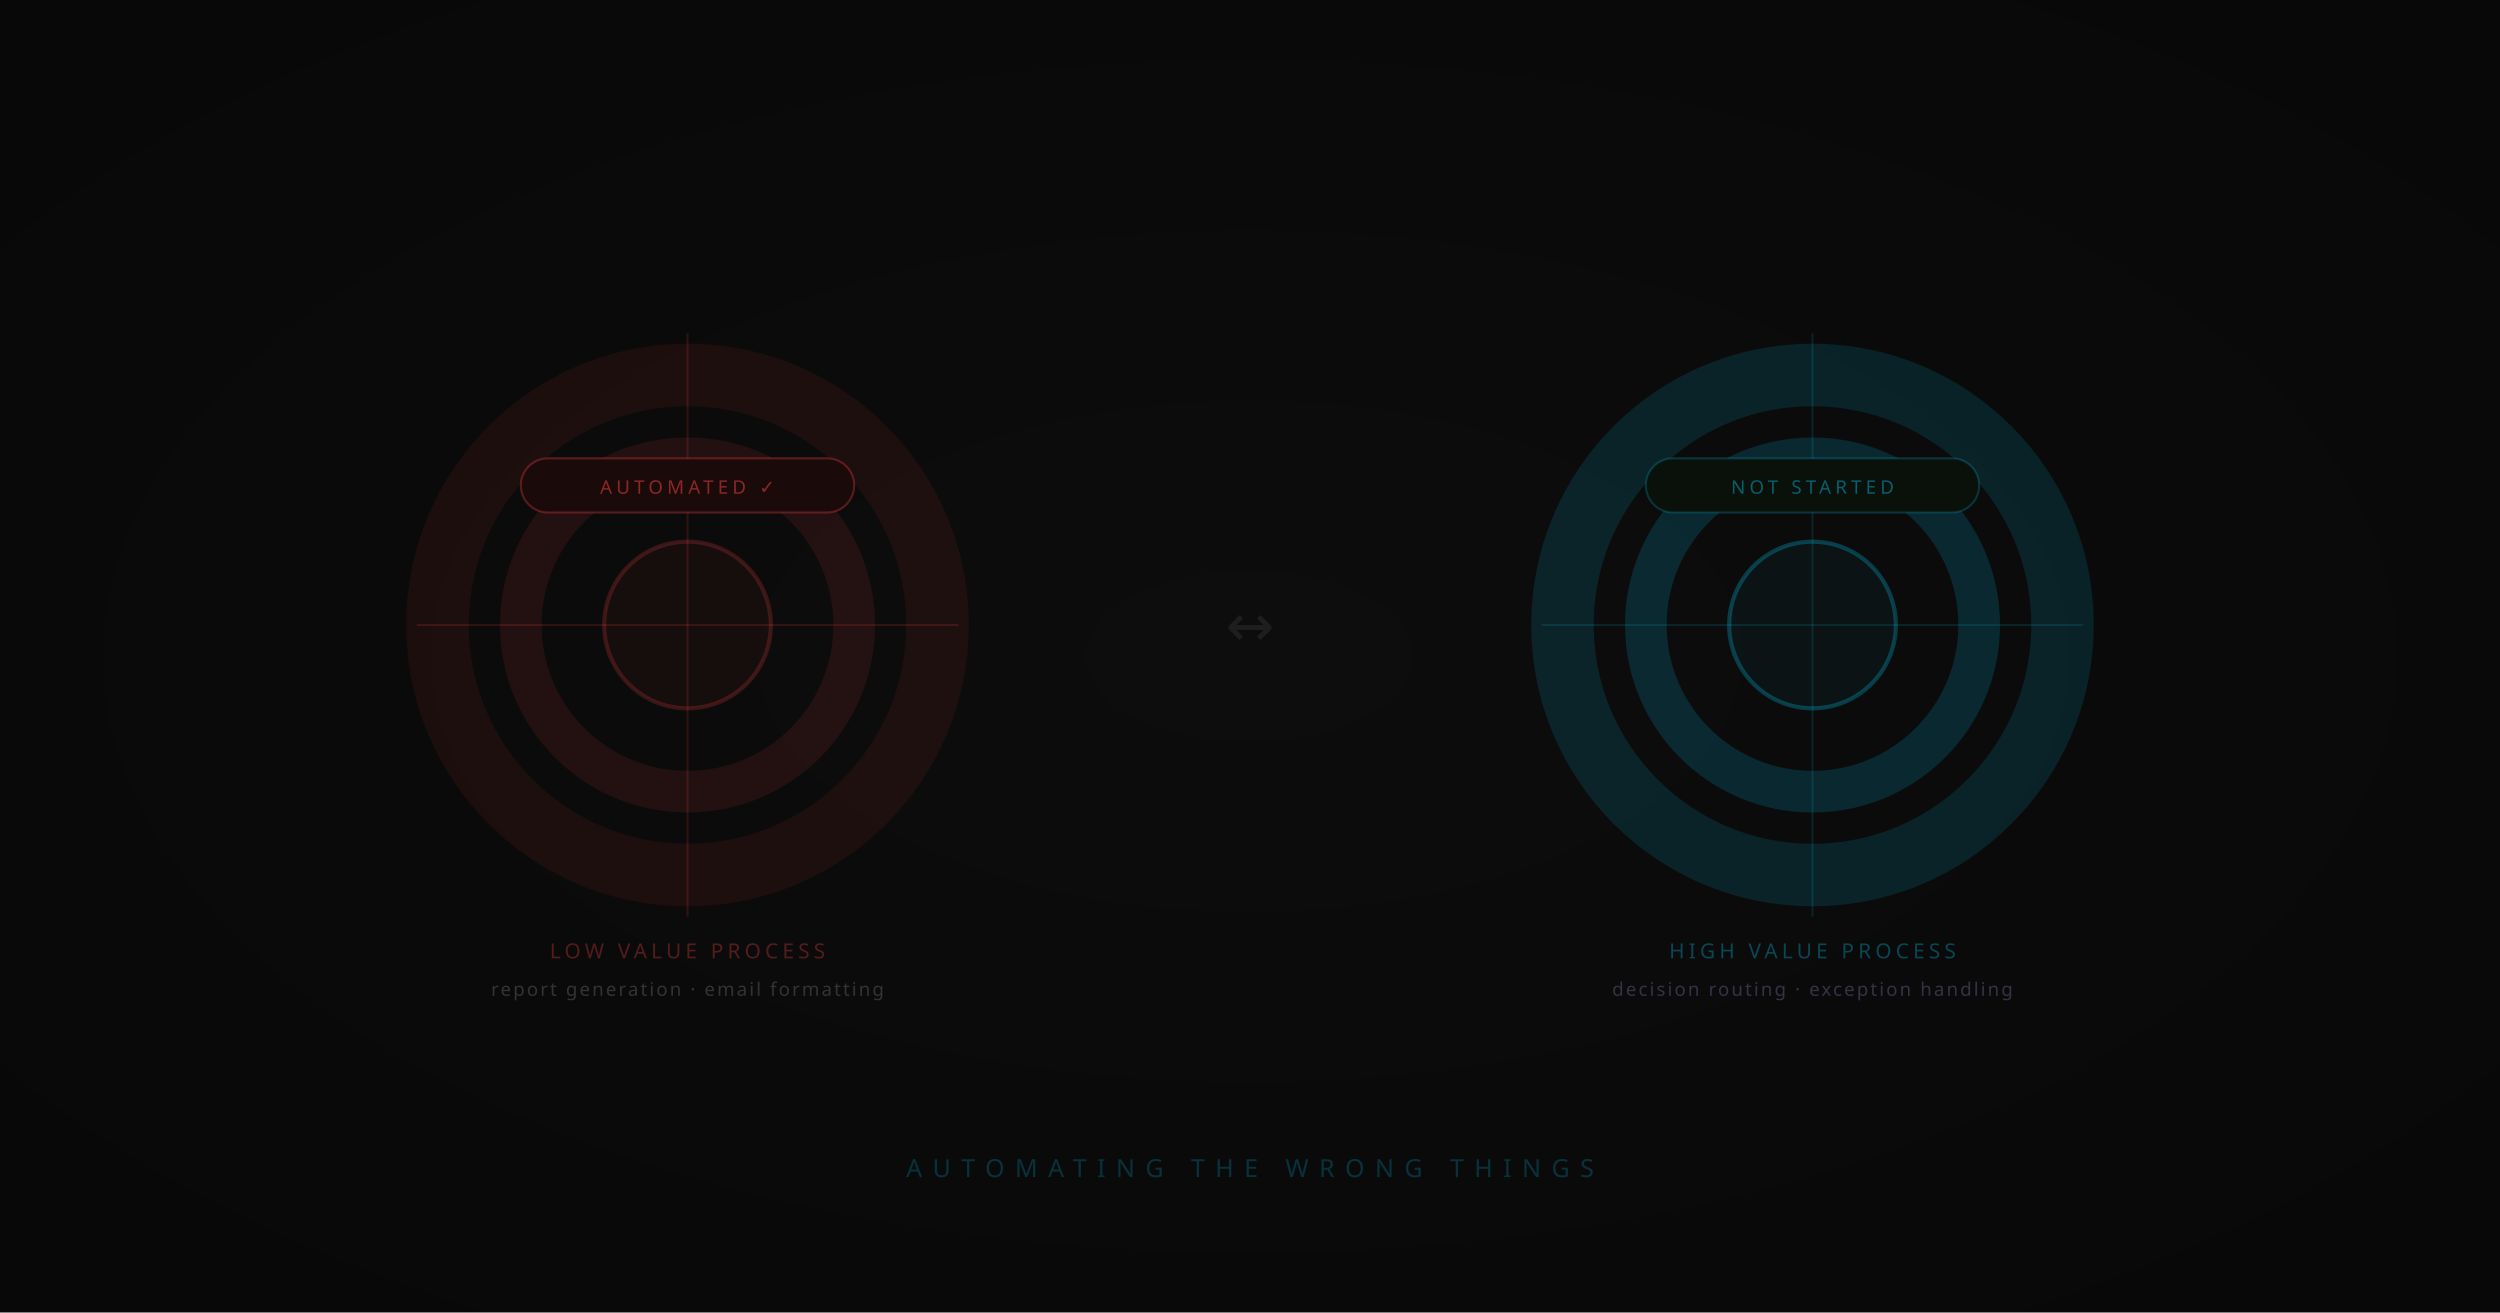
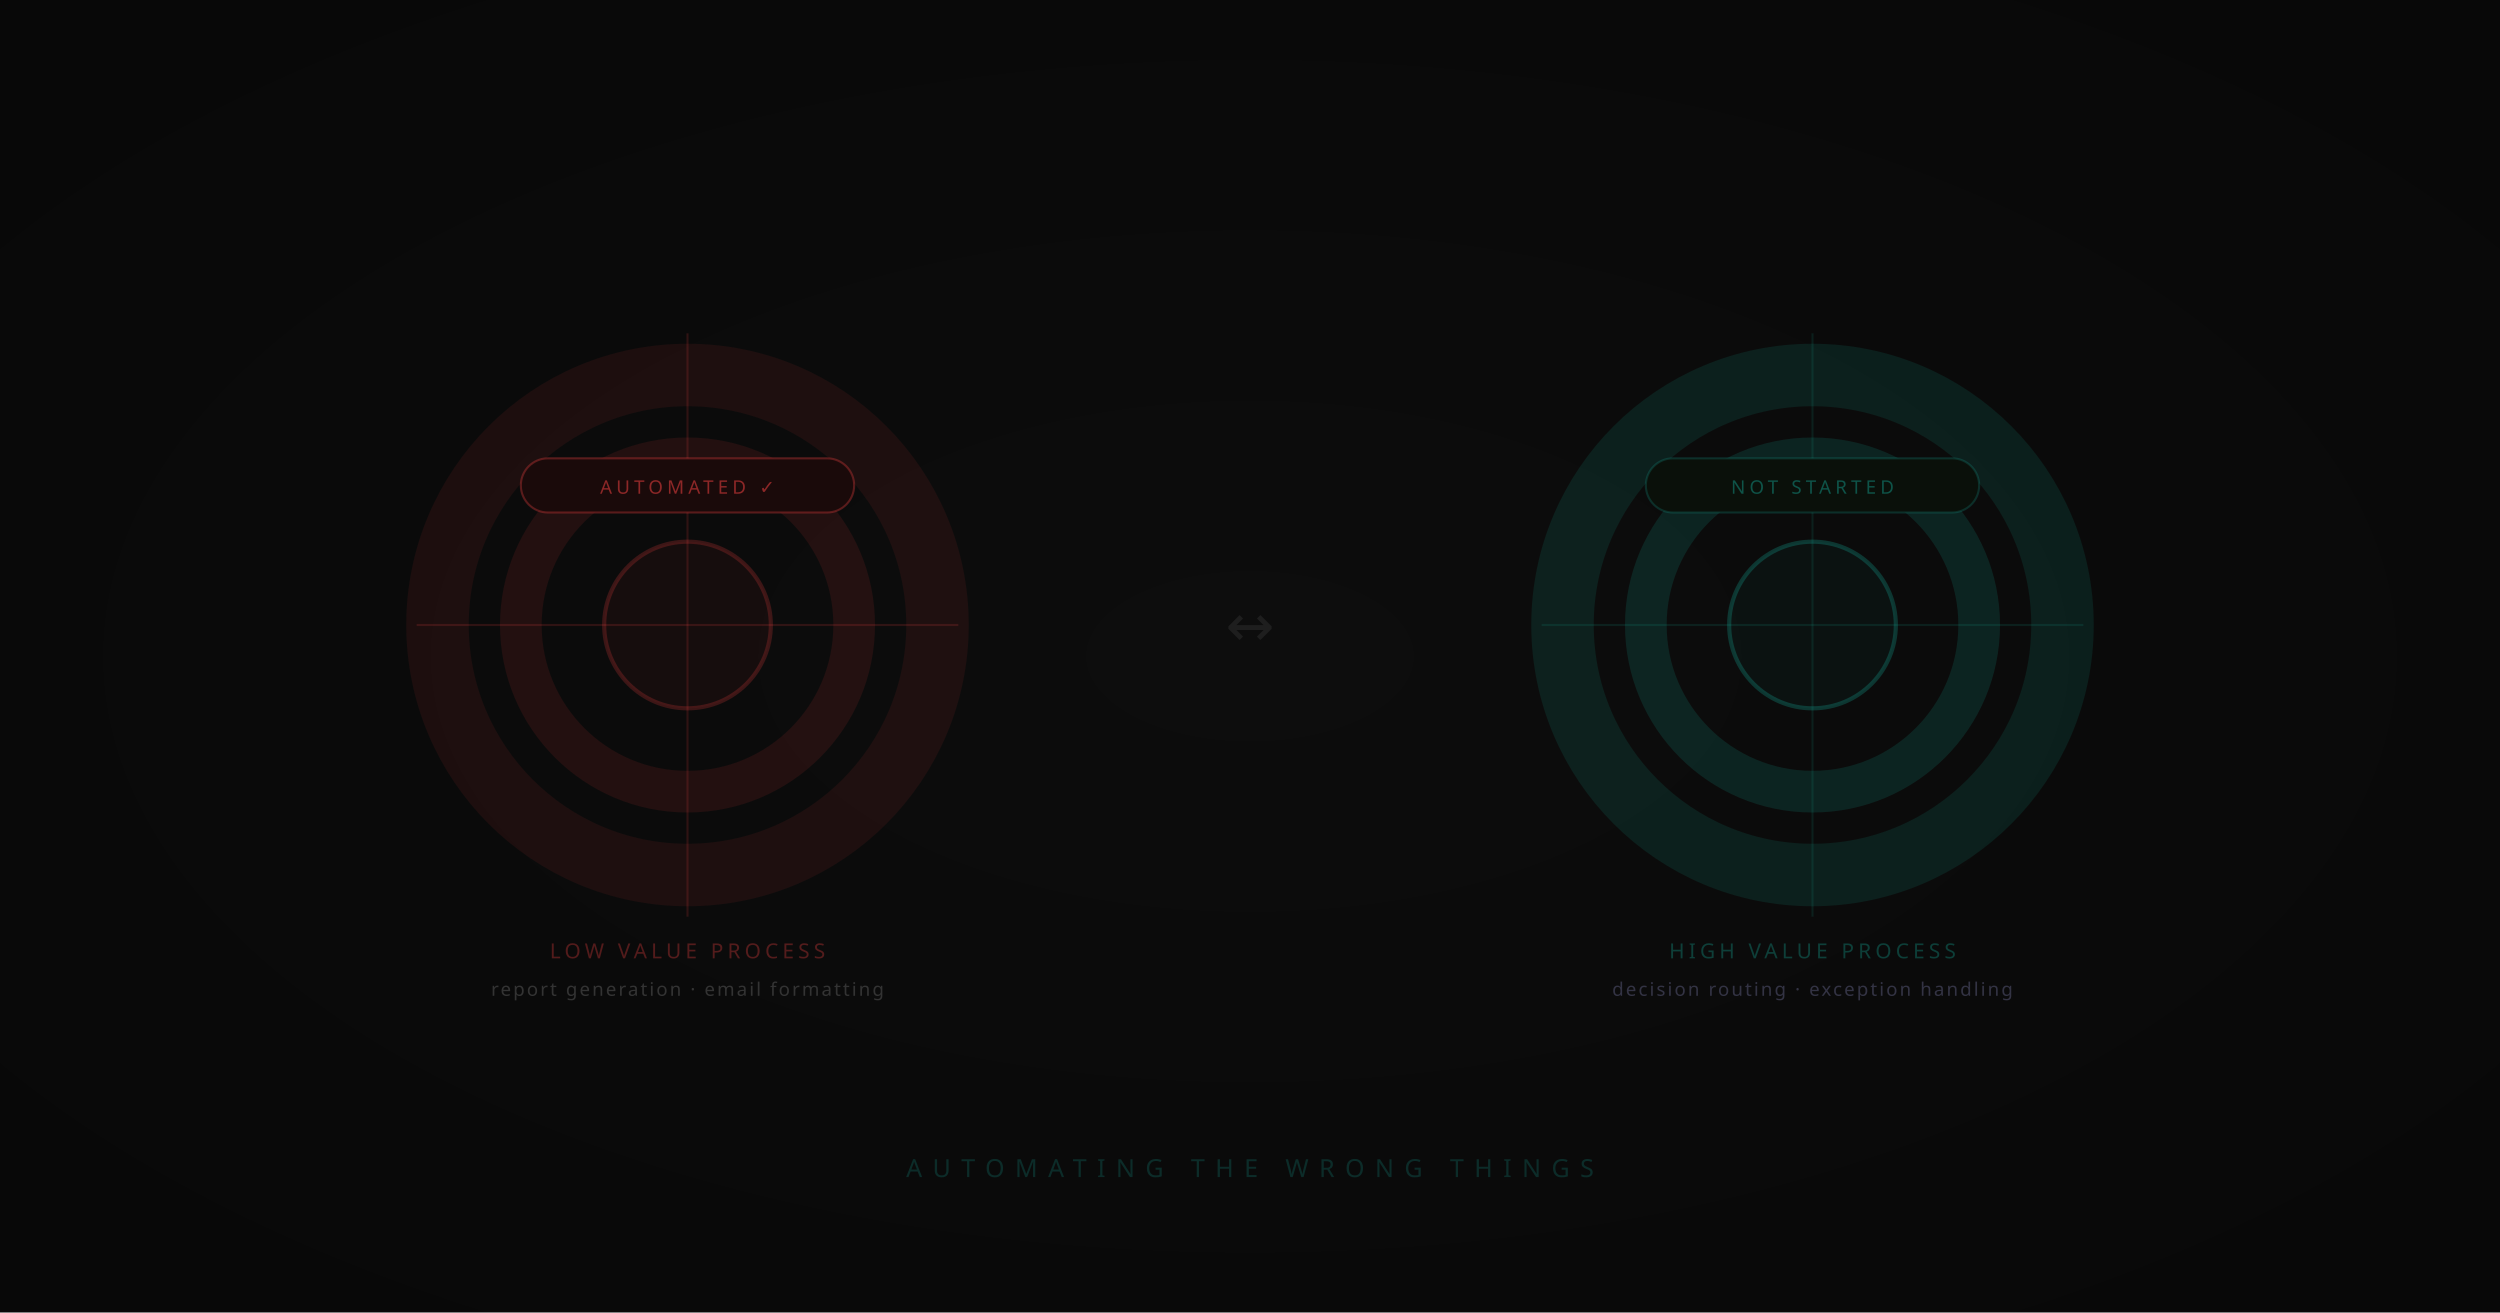
<svg xmlns="http://www.w3.org/2000/svg" viewBox="0 0 1200 630" width="1200" height="630">
  <defs>
    <radialGradient id="bgawt" cx="50%" cy="50%" r="65%">
      <stop offset="0%" stop-color="#0d0d0d" />
      <stop offset="100%" stop-color="#080808" />
    </radialGradient>
  </defs>
  <rect width="1200" height="630" fill="url(#bgawt)" />
  <circle cx="330" cy="300" r="120" fill="none" stroke="#ff4444" stroke-opacity="0.08" stroke-width="30" />
  <circle cx="330" cy="300" r="80" fill="none" stroke="#ff4444" stroke-opacity="0.1" stroke-width="20" />
  <circle cx="330" cy="300" r="40" fill="#ff4444" fill-opacity="0.05" stroke="#ff4444" stroke-opacity="0.2" stroke-width="2" />
  <line x1="200" y1="300" x2="460" y2="300" stroke="#ff4444" stroke-opacity="0.15" stroke-width="1" />
  <line x1="330" y1="160" x2="330" y2="440" stroke="#ff4444" stroke-opacity="0.15" stroke-width="1" />
  <rect x="250" y="220" width="160" height="26" rx="13" fill="#1a0a0a" stroke="#ff4444" stroke-opacity="0.3" stroke-width="1" />
  <text x="330" y="237" text-anchor="middle" font-family="sans-serif" font-size="9" fill="#ff4444" fill-opacity="0.5" letter-spacing="2">AUTOMATED ✓</text>
  <text x="330" y="460" text-anchor="middle" font-family="sans-serif" font-size="10" fill="#ff4444" fill-opacity="0.3" letter-spacing="2">LOW VALUE PROCESS</text>
  <text x="330" y="478" text-anchor="middle" font-family="sans-serif" font-size="9" fill="#333" letter-spacing="1">report generation · email formatting</text>
  <text x="600" y="310" text-anchor="middle" font-family="sans-serif" font-size="28" fill="#1e1e1e">↔</text>
-   <circle cx="870" cy="300" r="120" fill="none" stroke="#00D4FF" stroke-opacity="0.12" stroke-width="30" />
-   <circle cx="870" cy="300" r="80" fill="none" stroke="#00D4FF" stroke-opacity="0.15" stroke-width="20" />
-   <circle cx="870" cy="300" r="40" fill="#00D4FF" fill-opacity="0.04" stroke="#00D4FF" stroke-opacity="0.25" stroke-width="2" />
-   <line x1="740" y1="300" x2="1000" y2="300" stroke="#00D4FF" stroke-opacity="0.12" stroke-width="1" />
-   <line x1="870" y1="160" x2="870" y2="440" stroke="#00D4FF" stroke-opacity="0.12" stroke-width="1" />
-   <rect x="790" y="220" width="160" height="26" rx="13" fill="#0a100a" stroke="#00D4FF" stroke-opacity="0.2" stroke-width="1" />
-   <text x="870" y="237" text-anchor="middle" font-family="sans-serif" font-size="9" fill="#00D4FF" fill-opacity="0.4" letter-spacing="2">NOT STARTED</text>
-   <text x="870" y="460" text-anchor="middle" font-family="sans-serif" font-size="10" fill="#00D4FF" fill-opacity="0.3" letter-spacing="2">HIGH VALUE PROCESS</text>
+   <circle cx="870" cy="300" r="120" fill="none" stroke="#14B8A6" stroke-opacity="0.12" stroke-width="30" />
+   <circle cx="870" cy="300" r="80" fill="none" stroke="#14B8A6" stroke-opacity="0.15" stroke-width="20" />
+   <circle cx="870" cy="300" r="40" fill="#14B8A6" fill-opacity="0.04" stroke="#14B8A6" stroke-opacity="0.25" stroke-width="2" />
+   <line x1="740" y1="300" x2="1000" y2="300" stroke="#14B8A6" stroke-opacity="0.12" stroke-width="1" />
+   <line x1="870" y1="160" x2="870" y2="440" stroke="#14B8A6" stroke-opacity="0.12" stroke-width="1" />
+   <rect x="790" y="220" width="160" height="26" rx="13" fill="#0a100a" stroke="#14B8A6" stroke-opacity="0.2" stroke-width="1" />
+   <text x="870" y="237" text-anchor="middle" font-family="sans-serif" font-size="9" fill="#14B8A6" fill-opacity="0.4" letter-spacing="2">NOT STARTED</text>
+   <text x="870" y="460" text-anchor="middle" font-family="sans-serif" font-size="10" fill="#14B8A6" fill-opacity="0.3" letter-spacing="2">HIGH VALUE PROCESS</text>
  <text x="870" y="478" text-anchor="middle" font-family="sans-serif" font-size="9" fill="#334" letter-spacing="1">decision routing · exception handling</text>
-   <text x="600" y="565" text-anchor="middle" font-family="sans-serif" font-size="12" fill="#00D4FF" fill-opacity="0.2" letter-spacing="5">AUTOMATING THE WRONG THINGS</text>
+   <text x="600" y="565" text-anchor="middle" font-family="sans-serif" font-size="12" fill="#14B8A6" fill-opacity="0.2" letter-spacing="5">AUTOMATING THE WRONG THINGS</text>
</svg>
